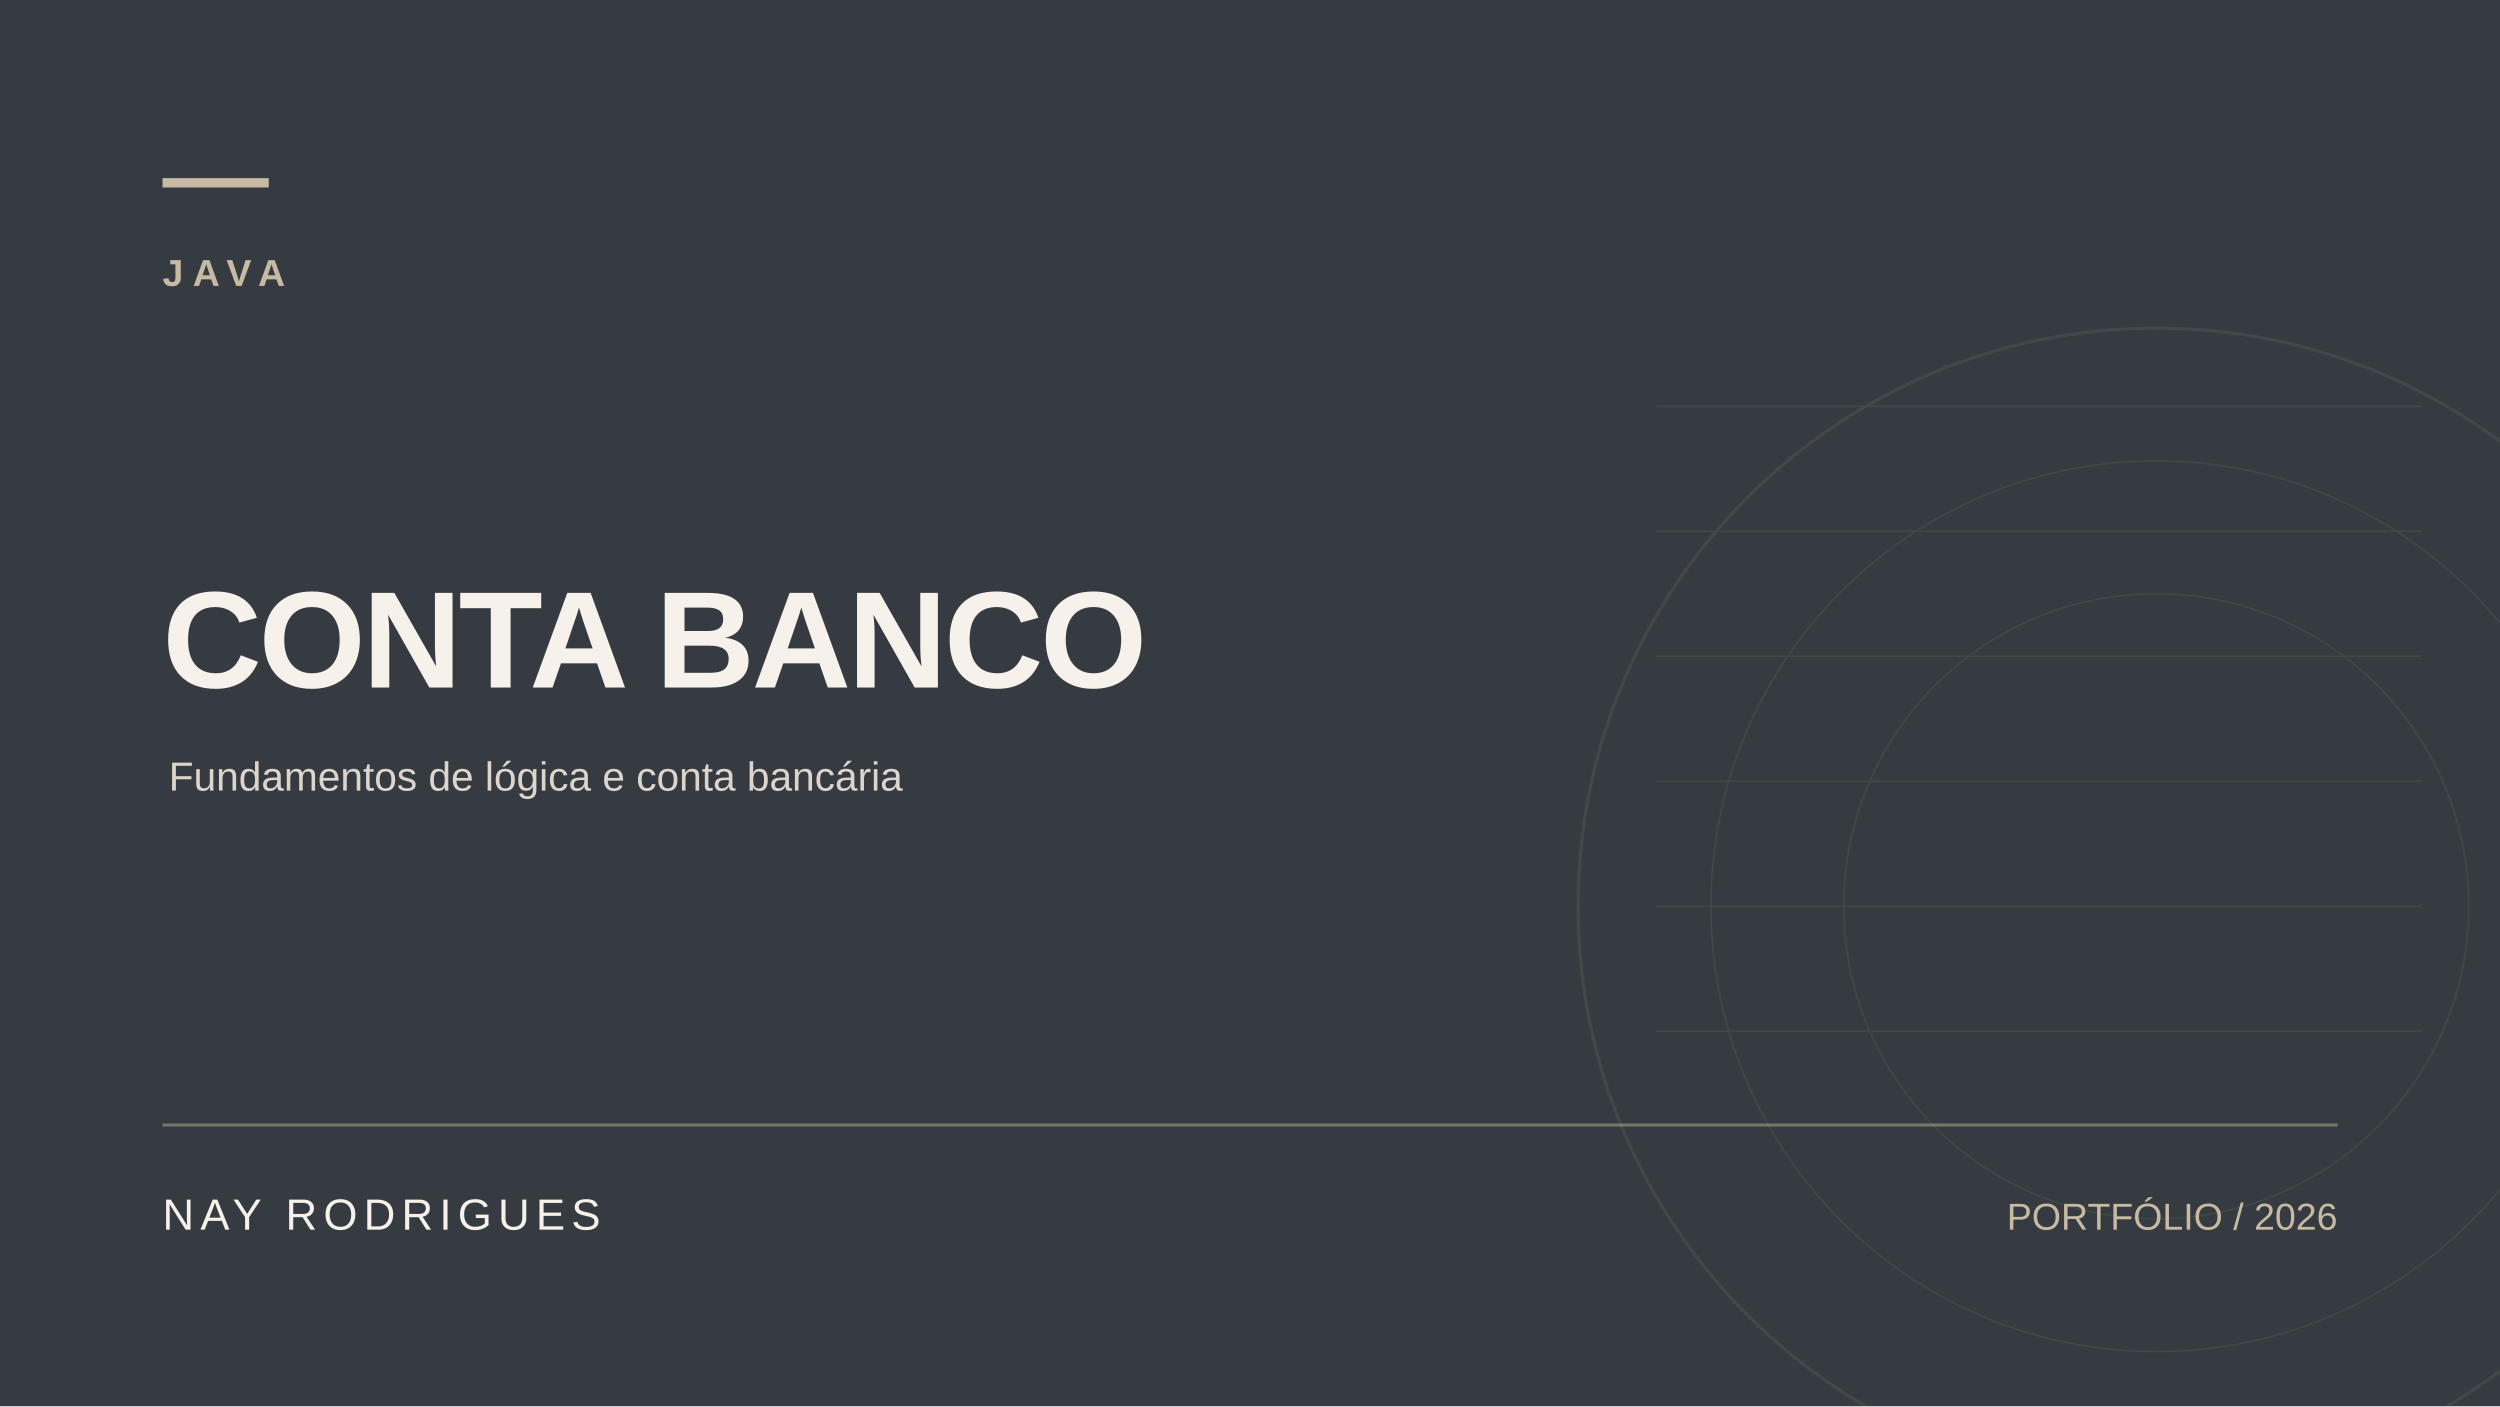
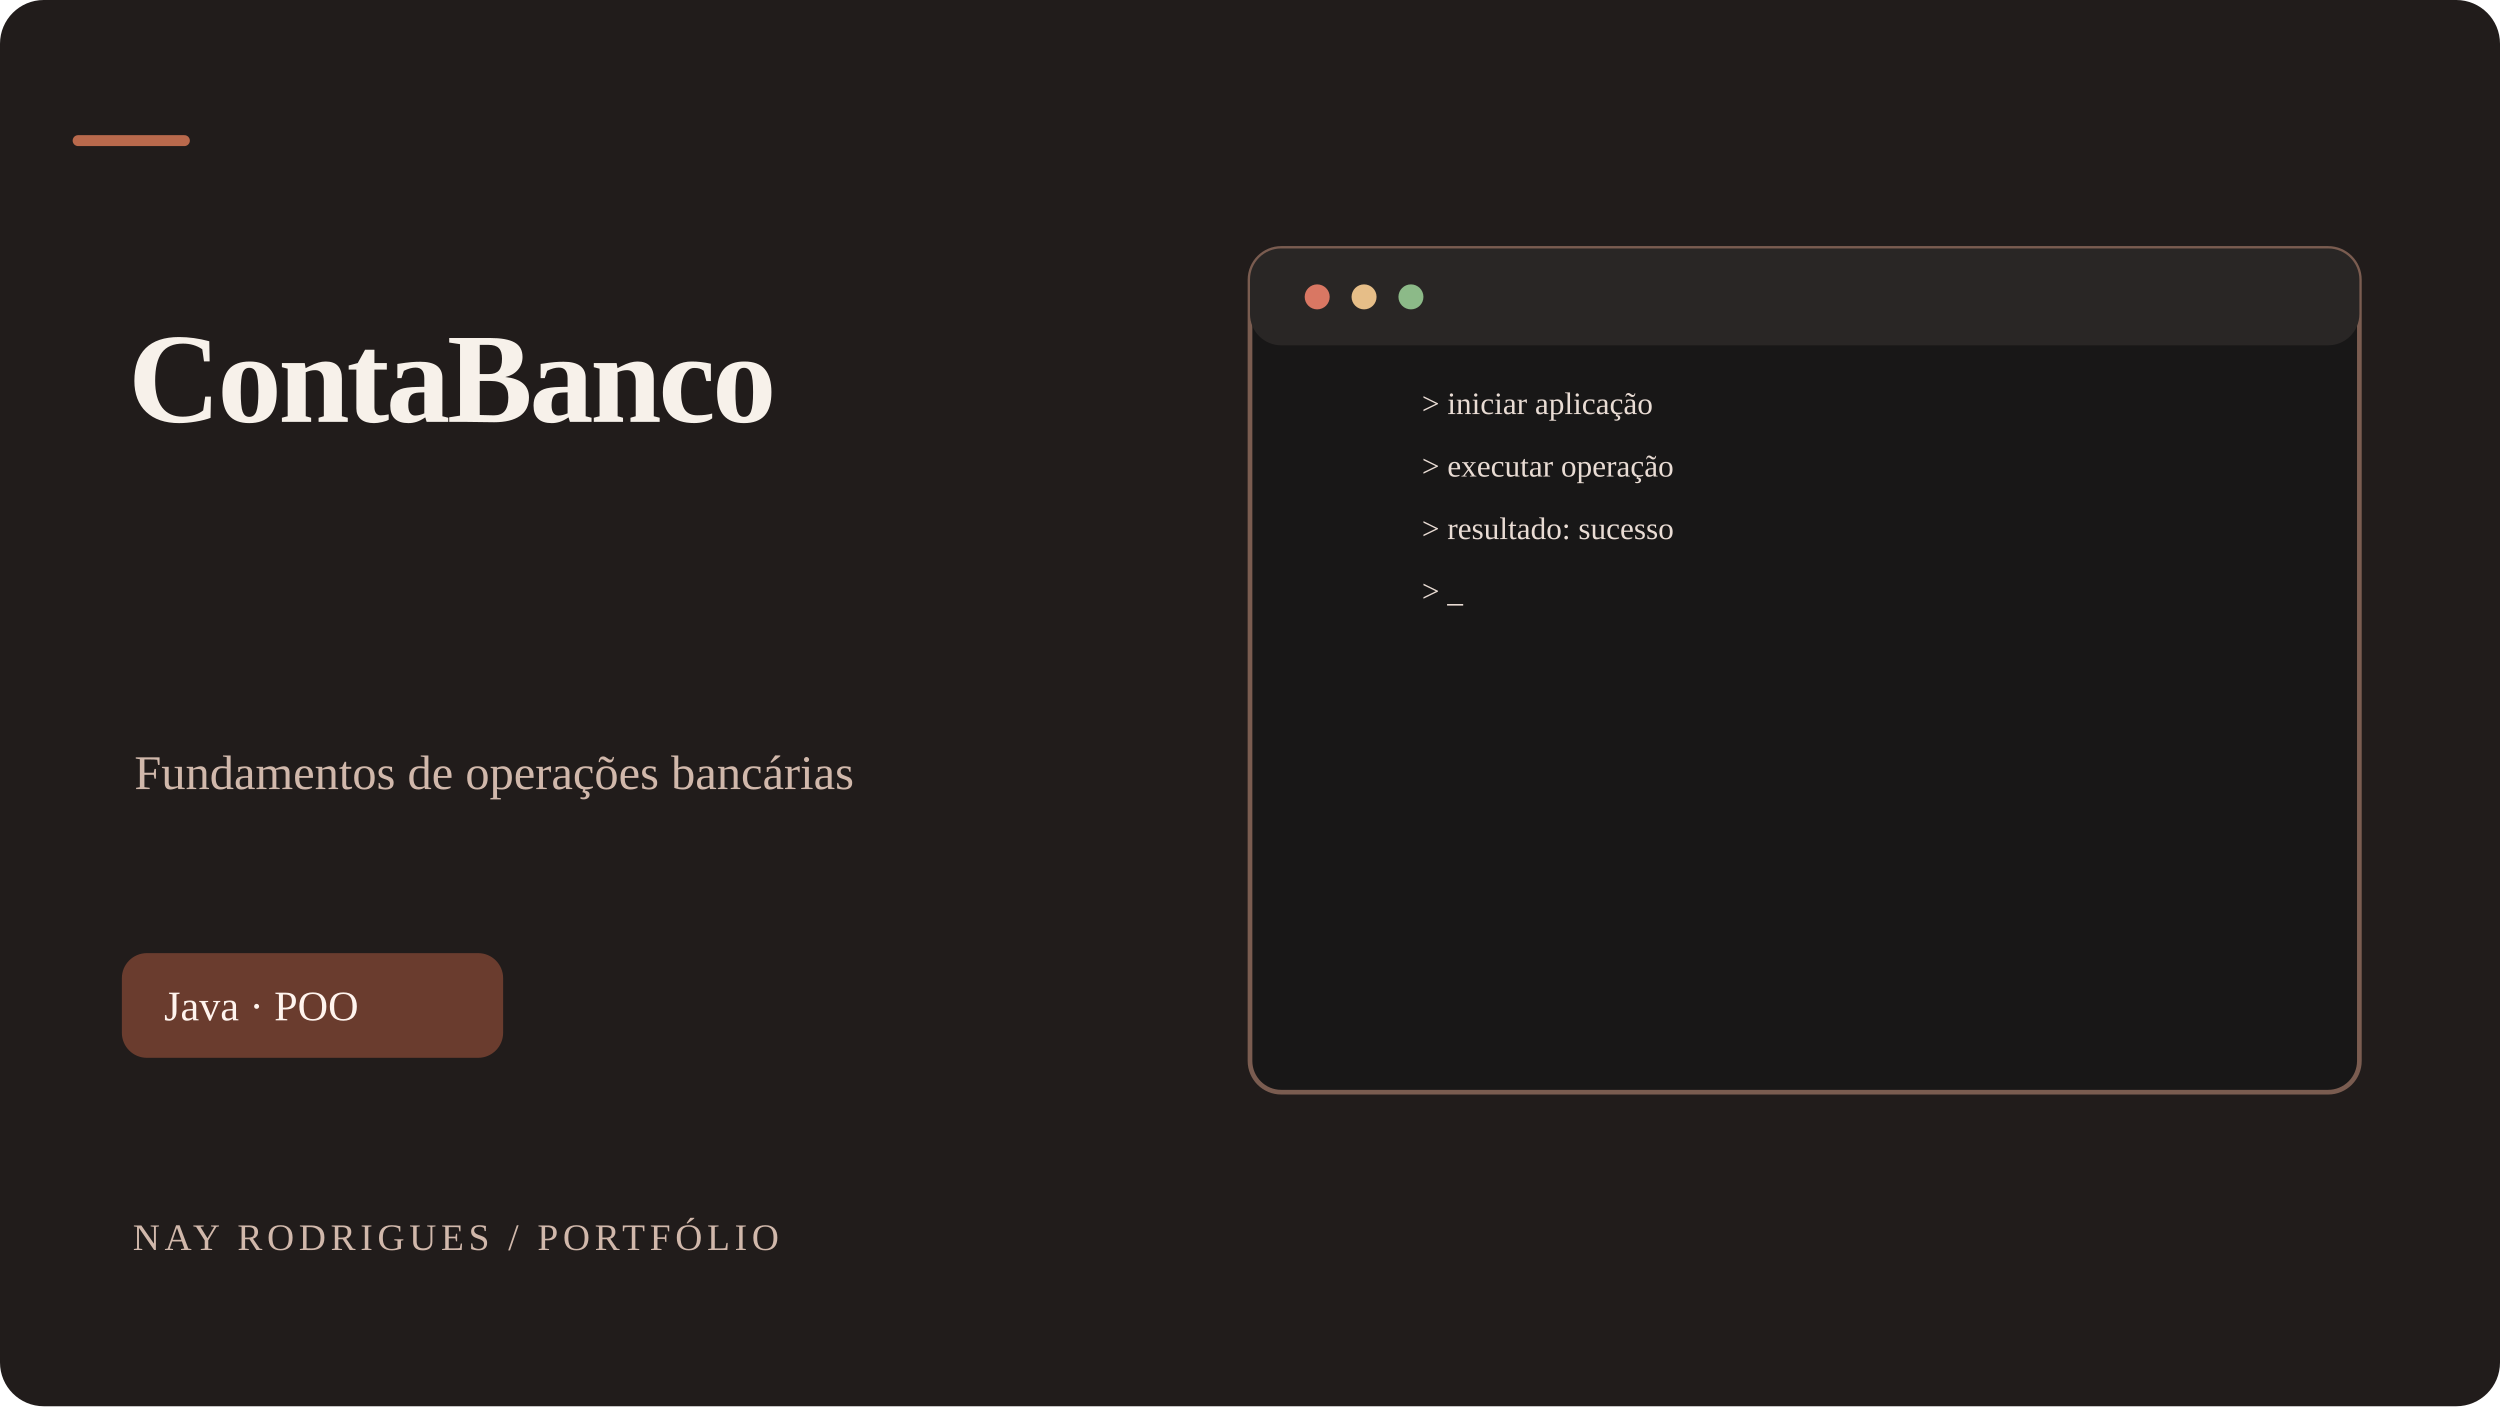
<svg xmlns="http://www.w3.org/2000/svg" width="1600" height="900" viewBox="0 0 1600 900">
-   <rect width="1600" height="900" fill="#353B40" />
-   <g opacity=".1" stroke="#C7BAA2" fill="none">
-     <circle cx="1380" cy="580" r="370" stroke-width="2" />
-     <circle cx="1380" cy="580" r="285" />
-     <circle cx="1380" cy="580" r="200" />
-     <path d="M1060 260 H1550 M1060 340 H1550 M1060 420 H1550 M1060 500 H1550 M1060 580 H1550 M1060 660 H1550" />
-   </g>
-   <rect x="104" y="114" width="68" height="6" fill="#C7BAA2" />
-   <text x="104" y="183" fill="#C7BAA2" font-family="Arial,Helvetica,sans-serif" font-size="24" font-weight="600" letter-spacing="6">JAVA</text>
-   <text x="104" y="440" fill="#F6F1EB" font-family="Arial,Helvetica,sans-serif" font-size="88" font-weight="700" letter-spacing="-2">CONTA BANCO</text>
-   <text x="108" y="506" fill="#DDD4CC" font-family="Arial,Helvetica,sans-serif" font-size="26">Fundamentos de lógica e conta bancária</text>
-   <path d="M104 720 H1496" stroke="#C7BAA2" stroke-width="2" opacity=".45" />
-   <text x="104" y="787" fill="#F6F1EB" font-family="Arial,Helvetica,sans-serif" font-size="28" letter-spacing="4">NAY RODRIGUES</text>
-   <text x="1496" y="787" text-anchor="end" fill="#C7BAA2" font-family="Arial,Helvetica,sans-serif" font-size="24">PORTFÓLIO / 2026</text>
+   <rect width="1600" height="900" rx="28" fill="#211C1B" />
+   <path d="M50 90 H118" stroke="#B9694C" stroke-width="7" stroke-linecap="round" />
+   <text x="82" y="270" font-size="82" font-weight="700" fill="#F7F1EA" letter-spacing="-2">ContaBanco</text>
+   <text x="86" y="505" font-size="31" fill="#D1B8AB">Fundamentos de operações bancárias</text>
+   <rect x="78" y="610" width="244" height="67" rx="16" fill="#6A3C2E" />
+   <text x="105" y="653" font-size="27" fill="#FFF4EE">Java · POO</text>
+   <text x="85" y="800" font-size="24" letter-spacing="3" fill="#D1B8AB">NAY RODRIGUES / PORTFÓLIO</text>
+   <rect x="800" y="159" width="710" height="540" rx="20" fill="#181717" stroke="#7A5C50" stroke-width="3" />
+   <rect x="800" y="159" width="710" height="62" rx="20" fill="#292625" />
+   <circle cx="843" cy="190" r="8" fill="#D97763" />
+   <circle cx="873" cy="190" r="8" fill="#E6BE88" />
+   <circle cx="903" cy="190" r="8" fill="#8CBA88" />
+   <text x="910" y="265" font-size="20" fill="#E9DCD4">&gt; iniciar aplicação</text>
+   <text x="910" y="305" font-size="20" fill="#E9DCD4">&gt; executar operação</text>
+   <text x="910" y="345" font-size="20" fill="#E9DCD4">&gt; resultado: sucesso</text>
+   <text x="910" y="385" font-size="20" fill="#E9DCD4">&gt; _</text>
</svg>
